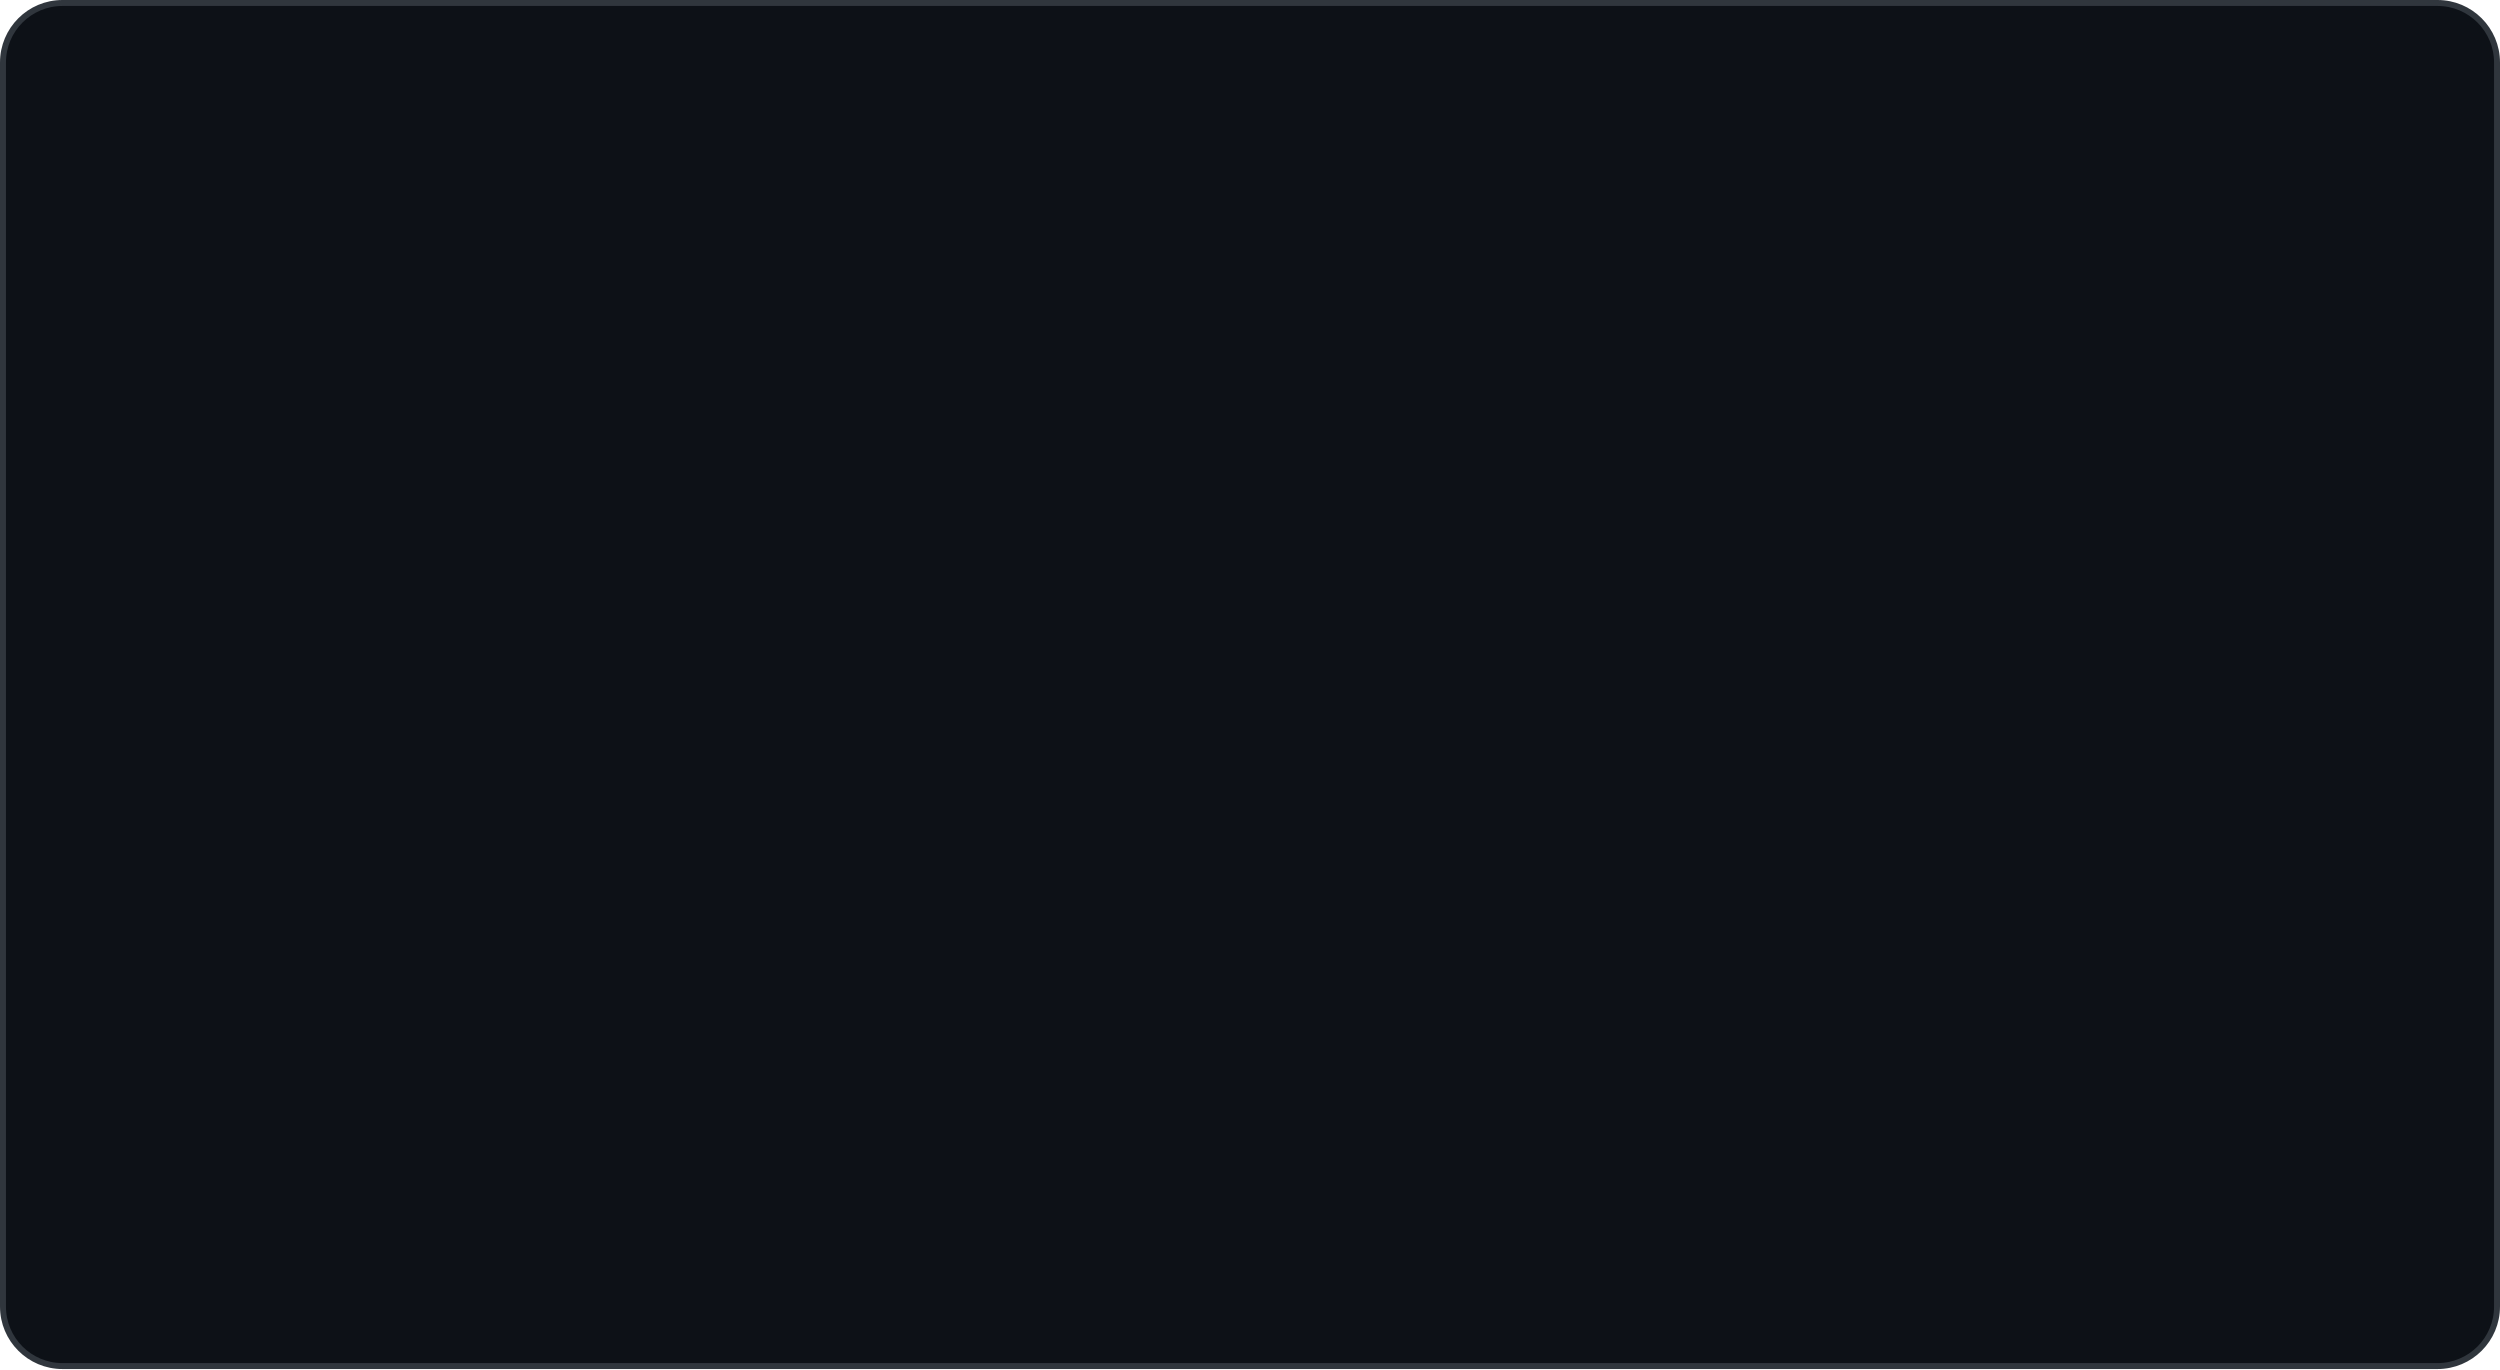
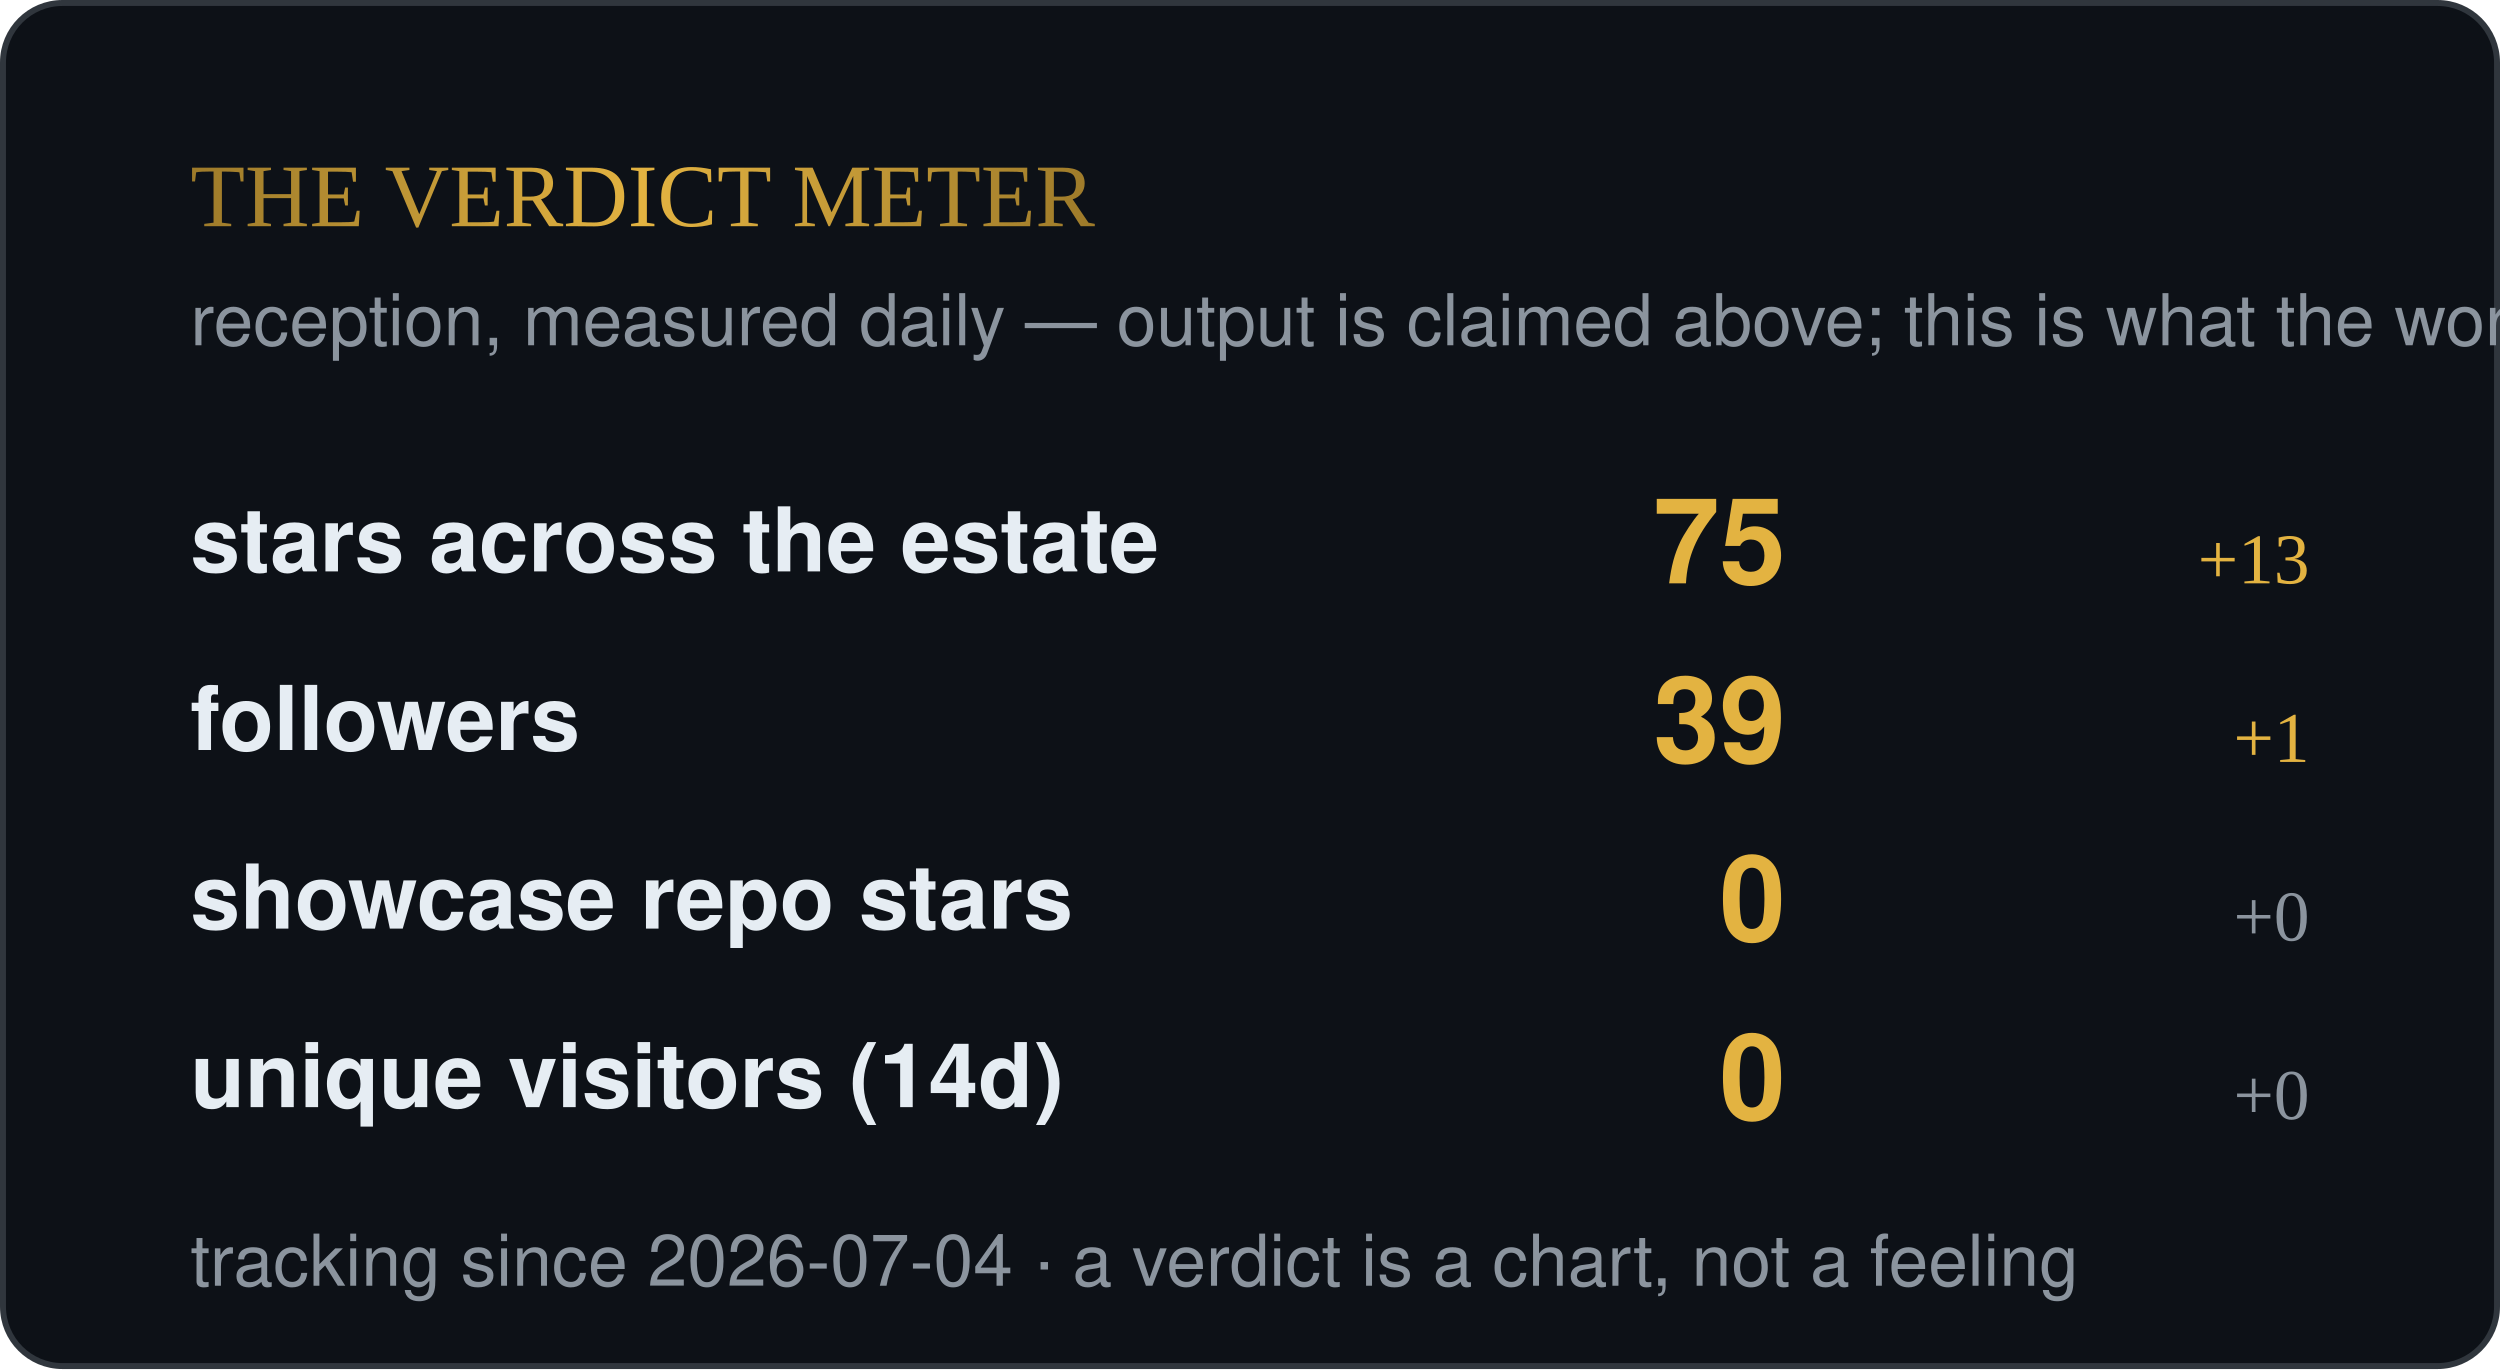
<svg xmlns="http://www.w3.org/2000/svg" width="420" height="230" viewBox="0 0 420 230" role="img" aria-label="Verdict meter — reception signals">
  <style>
    .t { font: 600 15px 'Segoe UI', Helvetica, Arial, sans-serif; fill: #e6edf3; }
    .big { font: 700 34px 'Segoe UI', Helvetica, Arial, sans-serif; fill: #e3b341; }
-     .tier { font: 700 13px 'Segoe UI', Helvetica, Arial, sans-serif; letter-spacing: 1px; }
+     .status { font: 700 13px 'Segoe UI', Helvetica, Arial, sans-serif; letter-spacing: 1px; }
    .ev { font: 400 12px 'Segoe UI', Helvetica, Arial, sans-serif; fill: #8b949e; }
-     .fade { opacity: 0; animation: fadein 0.9s ease-out forwards; }
-     .d1 { animation-delay: 0.15s; } .d2 { animation-delay: 0.3s; }
-     .d3 { animation-delay: 0.45s; } .d4 { animation-delay: 0.6s; }
-     @keyframes fadein { to { opacity: 1; } }
+     .fade { opacity: 1; }
  </style>
  <defs>
    <linearGradient id="shV" x1="0%" y1="0%" x2="100%" y2="0%">
      <stop offset="0%" stop-color="#9e7b2a" />
      <stop offset="50%" stop-color="#e3b341">
        <animate attributeName="offset" values="0.2;0.8;0.2" dur="6s" repeatCount="indefinite" />
      </stop>
      <stop offset="100%" stop-color="#9e7b2a" />
    </linearGradient>
  </defs>
  <rect width="419" height="229" x="0.5" y="0.5" rx="10" fill="#0d1117" stroke="#30363d" />
  <text class="tier fade" fill="url(#shV)" x="32" y="38" style="font-size:15px">THE VERDICT METER</text>
  <text class="ev fade d1" x="32" y="58">reception, measured daily — output is claimed above; this is what the world did</text>
  <g class="fade d1" transform="translate(0,96)">
    <text class="t" x="32" y="0">stars across the estate</text>
    <text class="big" x="300" y="2" style="font-size:20px" text-anchor="end">75</text>
    <text class="tier" x="388" y="2" text-anchor="end" fill="#e3b341">+13</text>
  </g>
  <g class="fade d2" transform="translate(0,126)">
    <text class="t" x="32" y="0">followers</text>
    <text class="big" x="300" y="2" style="font-size:20px" text-anchor="end">39</text>
    <text class="tier" x="388" y="2" text-anchor="end" fill="#e3b341">+1</text>
  </g>
  <g class="fade d3" transform="translate(0,156)">
    <text class="t" x="32" y="0">showcase repo stars</text>
    <text class="big" x="300" y="2" style="font-size:20px" text-anchor="end">0</text>
    <text class="tier" x="388" y="2" text-anchor="end" fill="#8b949e">+0</text>
  </g>
  <g class="fade d4" transform="translate(0,186)">
    <text class="t" x="32" y="0">unique visitors (14d)</text>
    <text class="big" x="300" y="2" style="font-size:20px" text-anchor="end">0</text>
    <text class="tier" x="388" y="2" text-anchor="end" fill="#8b949e">+0</text>
  </g>
  <text class="ev fade d4" x="32" y="216" fill="#8b949e">tracking since 2026-07-04 · a verdict is a chart, not a feeling</text>
</svg>
